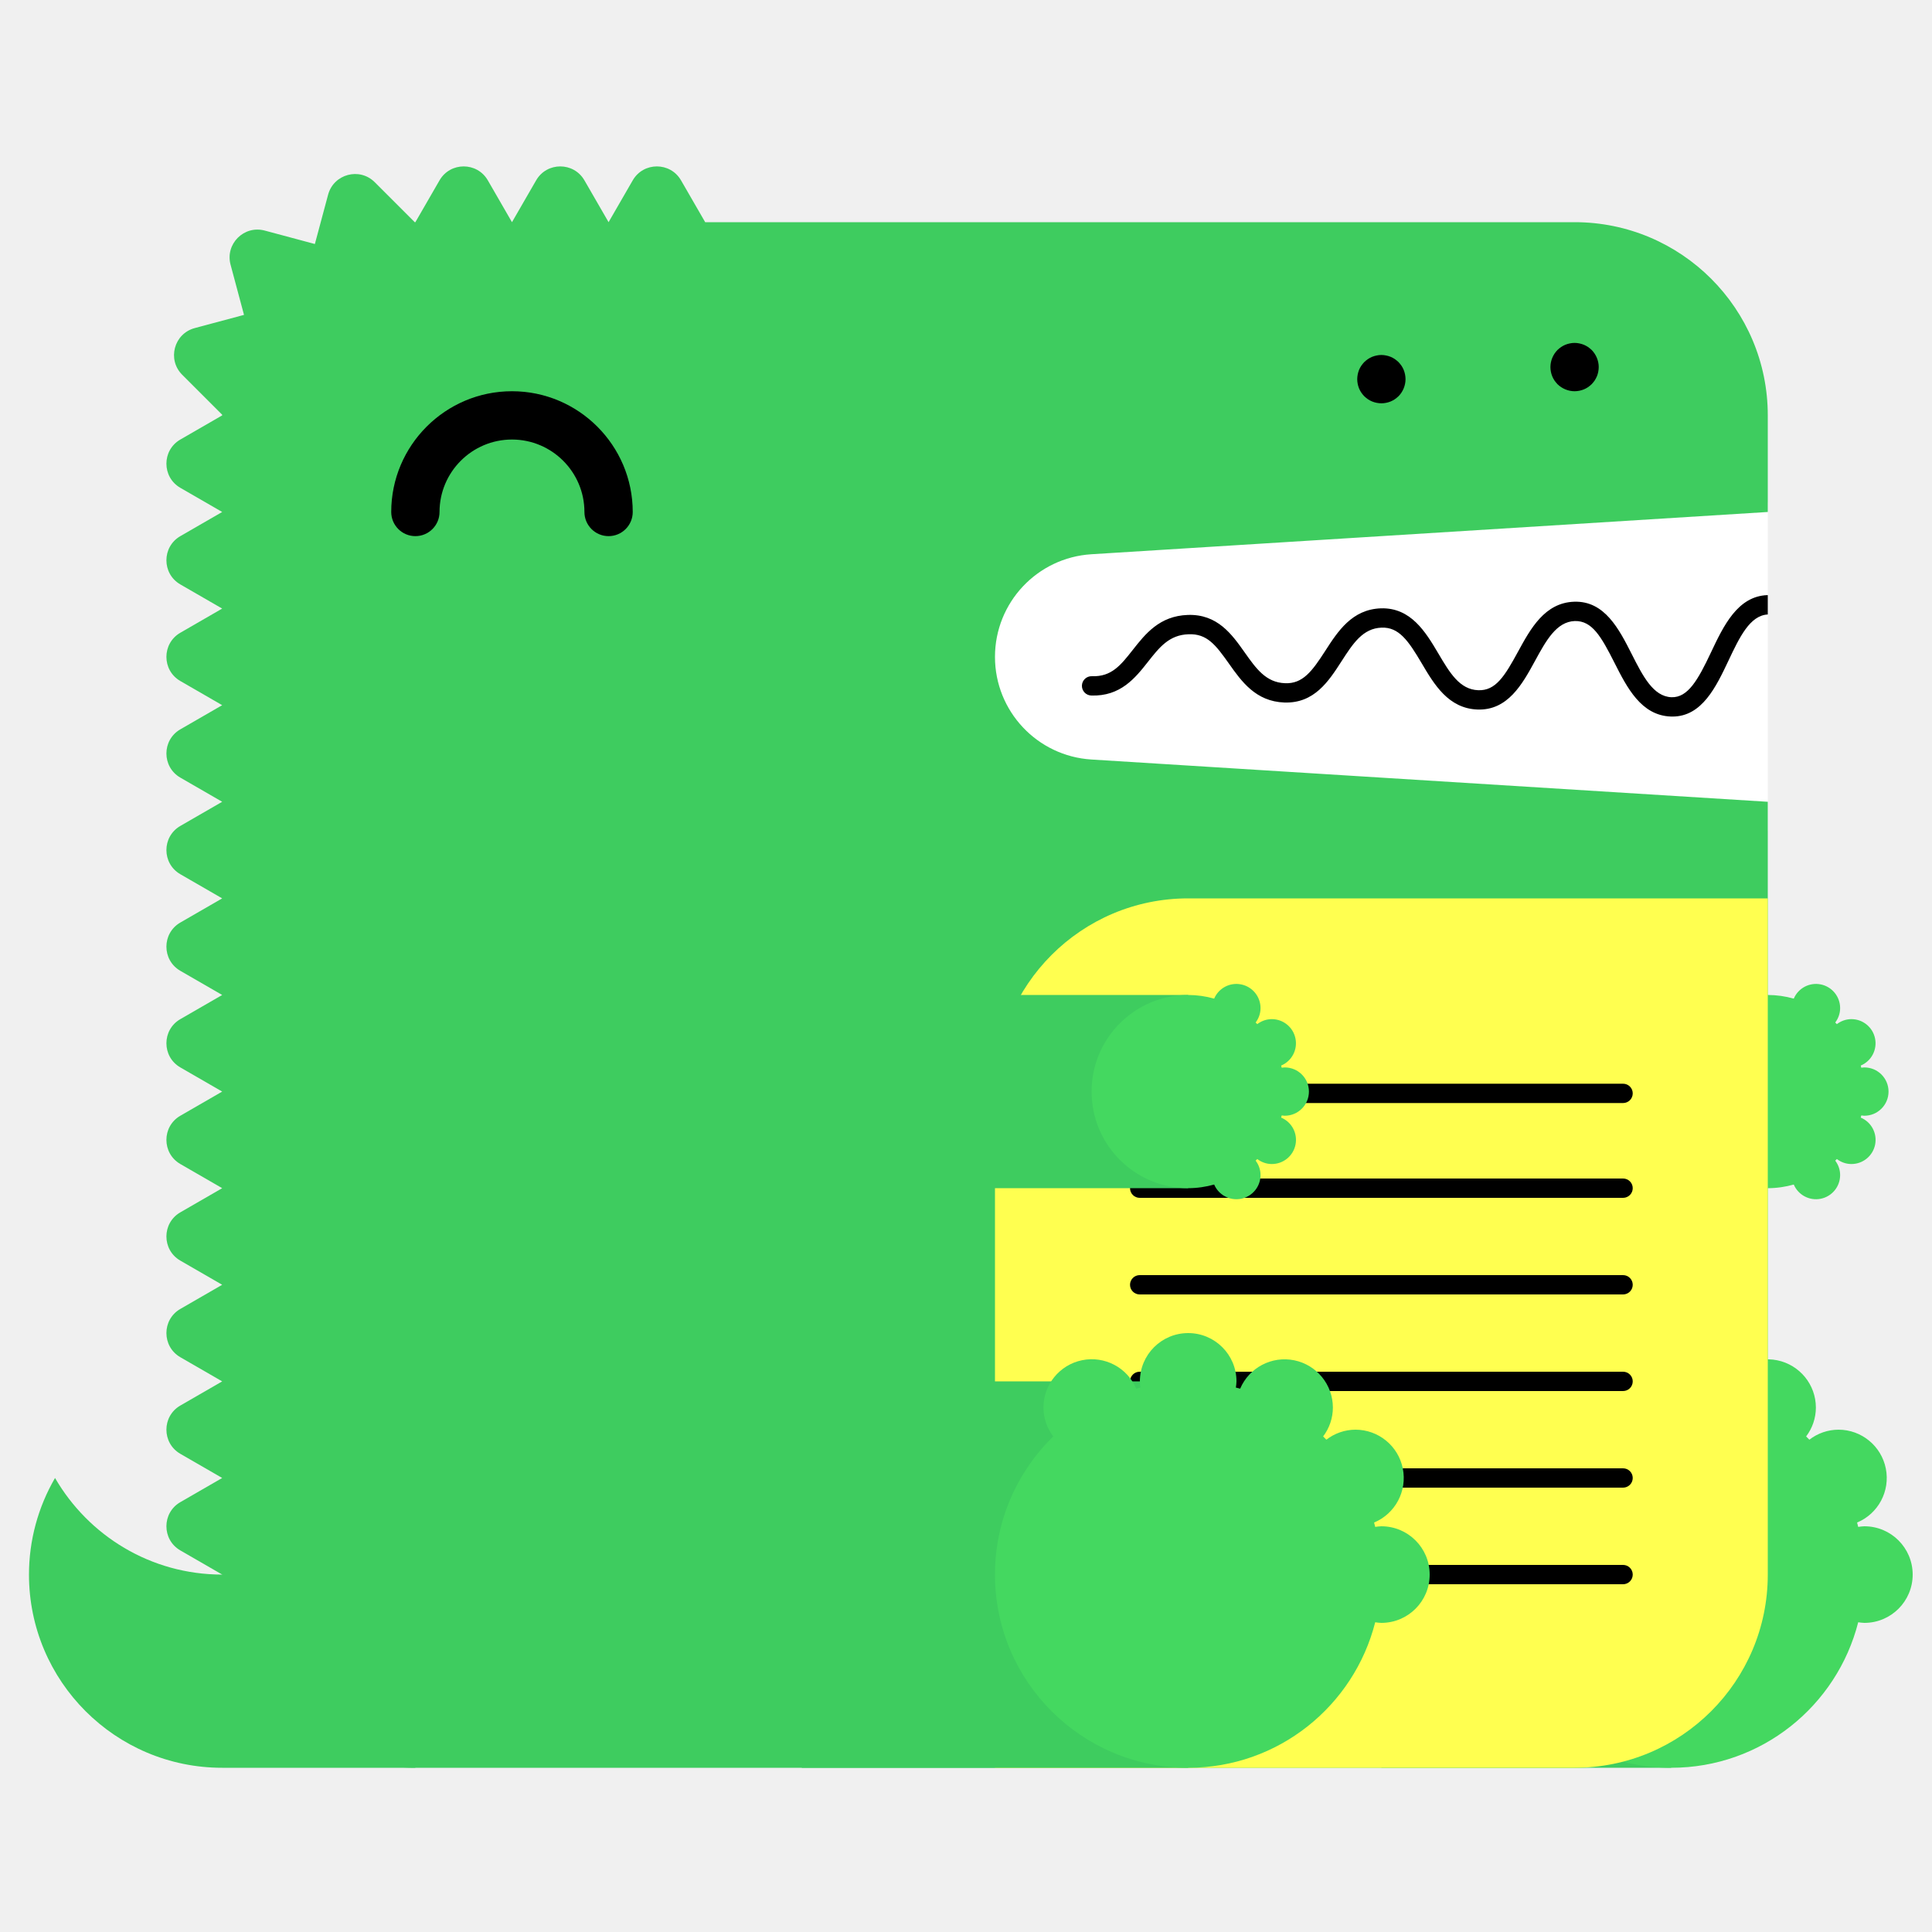
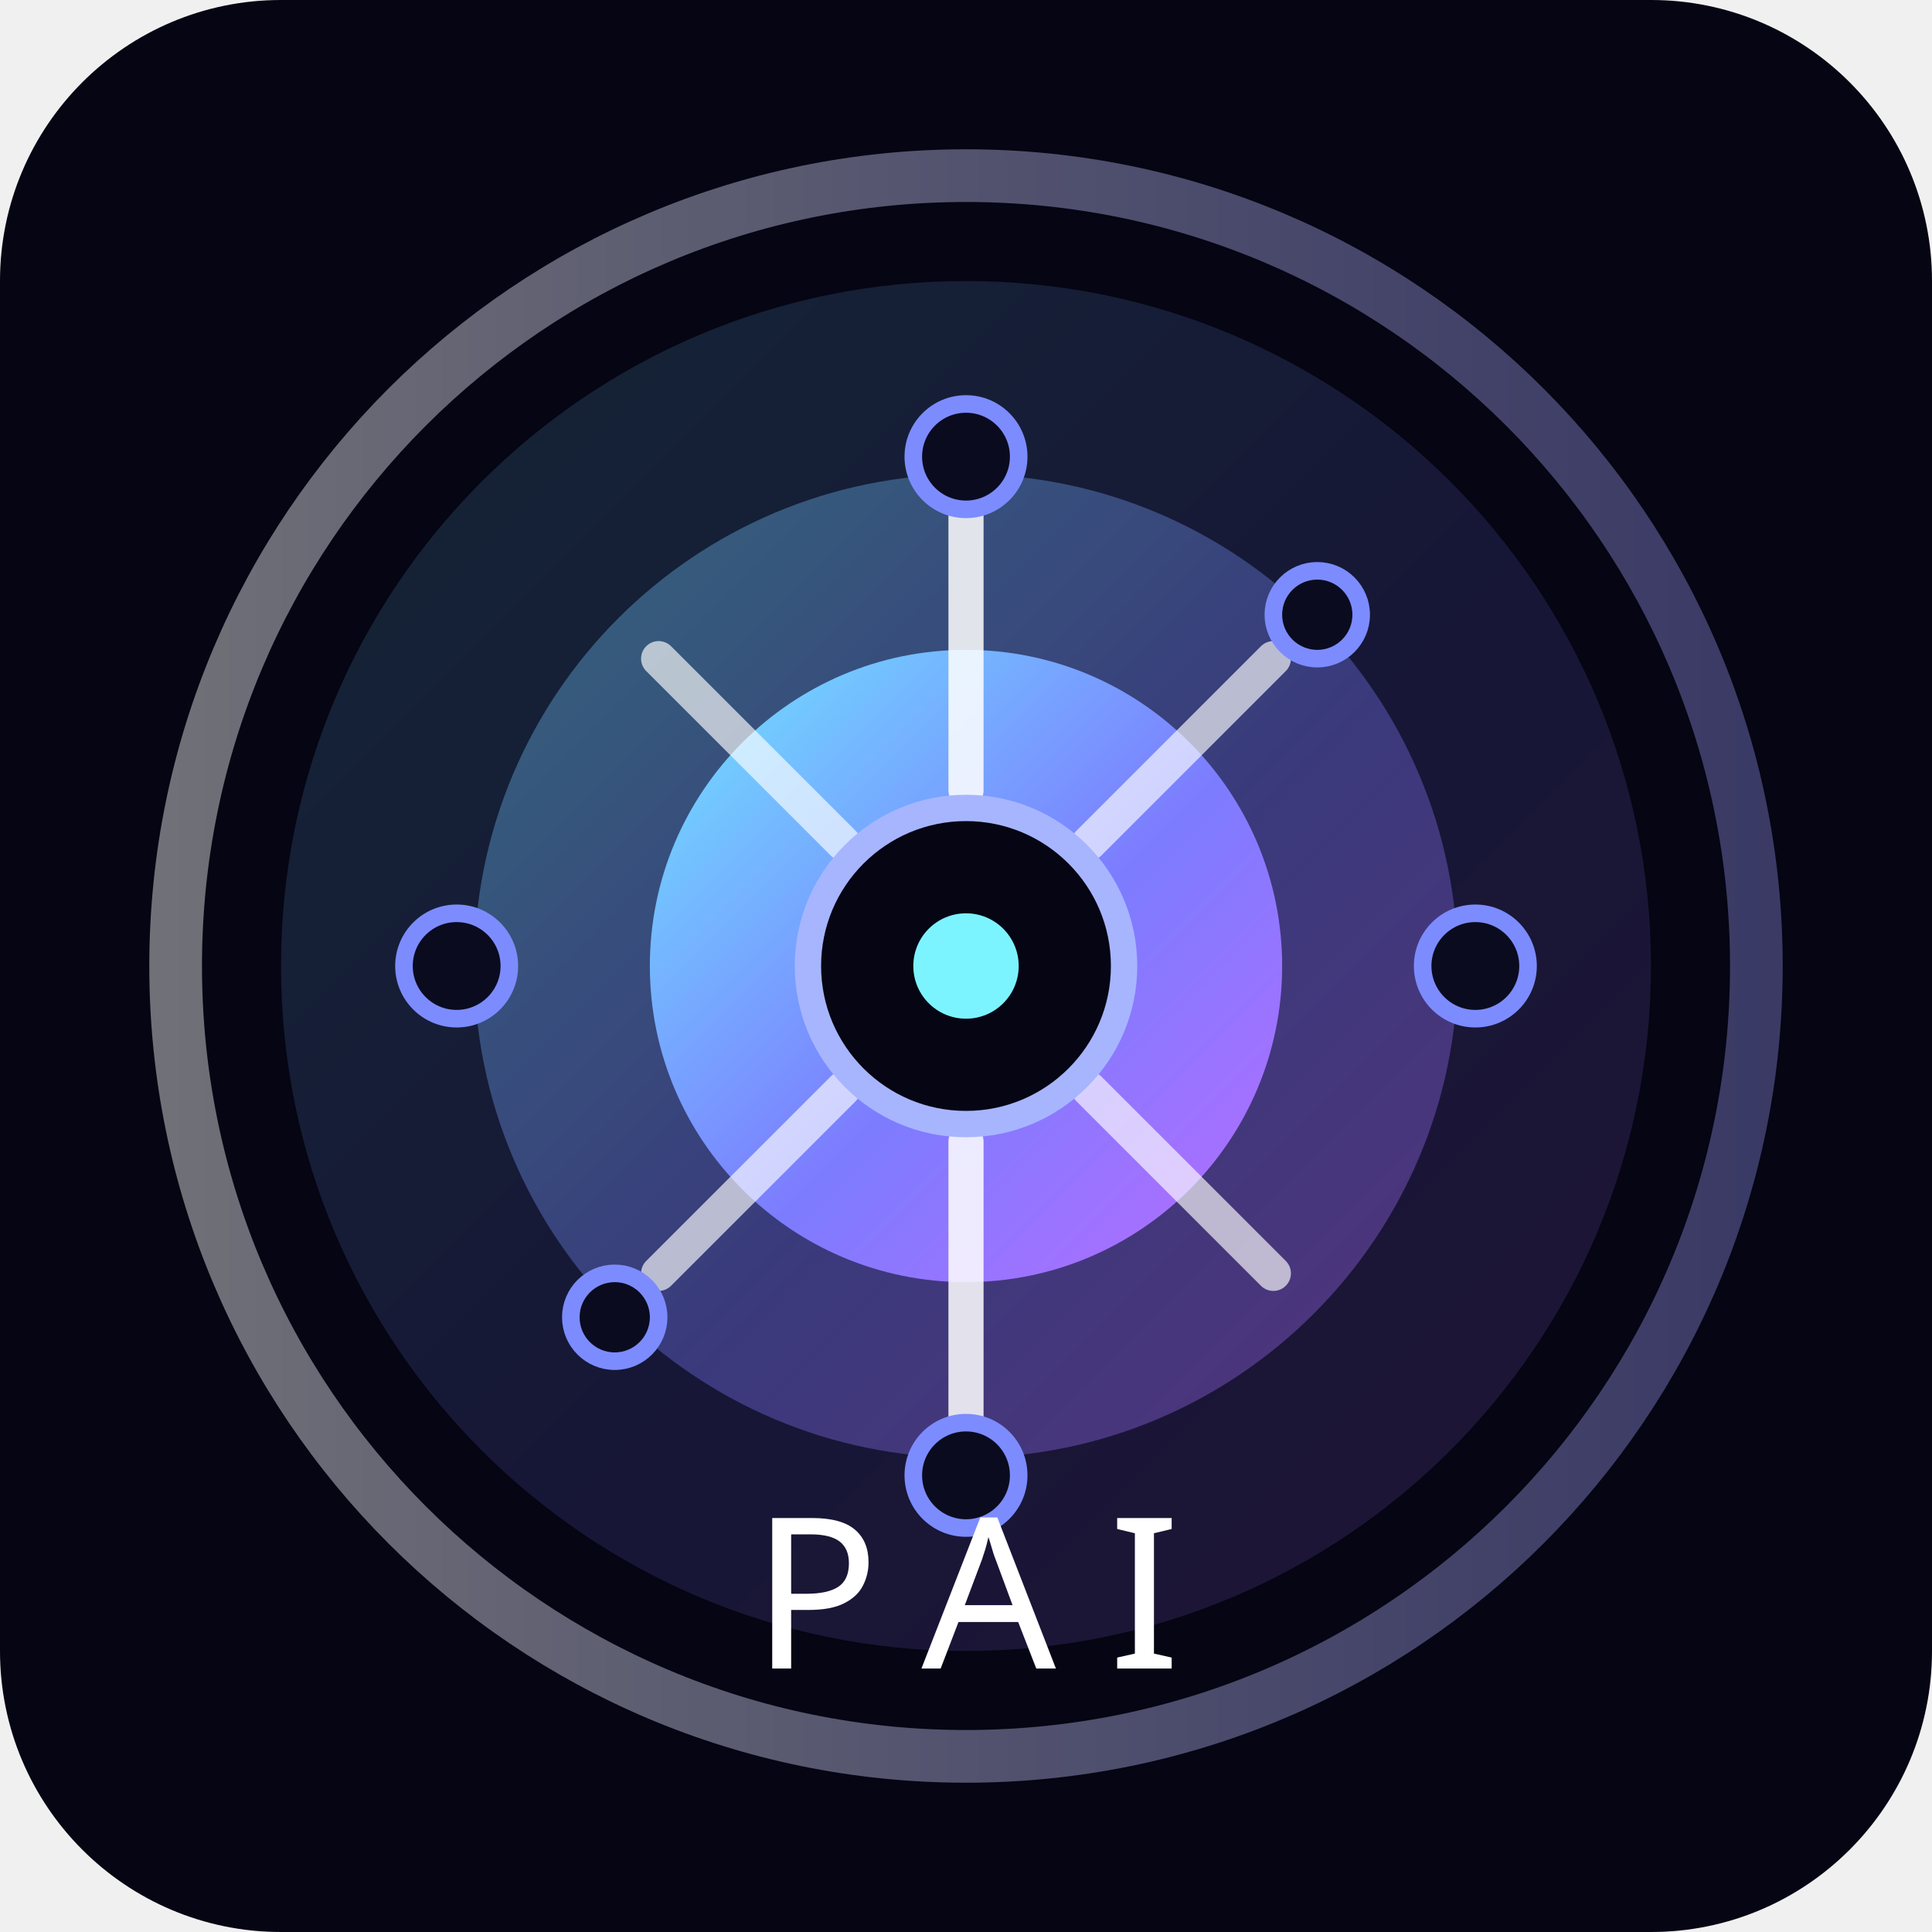
- <svg xmlns="http://www.w3.org/2000/svg" width="200" height="200" viewBox="0 0 200 200">
-   <g fill="none" fill-rule="evenodd">
-     <path fill="#FFF" d="M99 52h84v34H99z" />
-     <path d="M23 163c-7.398 0-13.843-4.027-17.303-10A19.886 19.886 0 0 0 3 163c0 11.046 8.954 20 20 20h20v-20H23z" fill="#3ECC5F" />
-     <path d="M112.98 57.376L183 53V43c0-11.046-8.954-20-20-20H73l-2.5-4.33c-1.112-1.925-3.889-1.925-5 0L63 23l-2.5-4.33c-1.111-1.925-3.889-1.925-5 0L53 23l-2.5-4.33c-1.111-1.925-3.889-1.925-5 0L43 23c-.022 0-.042.003-.065.003l-4.142-4.141c-1.57-1.571-4.252-.853-4.828 1.294l-1.369 5.104-5.192-1.392c-2.148-.575-4.111 1.389-3.535 3.536l1.39 5.193-5.102 1.367c-2.148.576-2.867 3.259-1.296 4.83l4.142 4.142c0 .021-.003.042-.003.064l-4.33 2.5c-1.925 1.111-1.925 3.889 0 5L23 53l-4.33 2.5c-1.925 1.111-1.925 3.889 0 5L23 63l-4.33 2.5c-1.925 1.111-1.925 3.889 0 5L23 73l-4.33 2.5c-1.925 1.111-1.925 3.889 0 5L23 83l-4.33 2.5c-1.925 1.111-1.925 3.889 0 5L23 93l-4.33 2.5c-1.925 1.111-1.925 3.889 0 5L23 103l-4.33 2.5c-1.925 1.111-1.925 3.889 0 5L23 113l-4.33 2.5c-1.925 1.111-1.925 3.889 0 5L23 123l-4.33 2.5c-1.925 1.111-1.925 3.889 0 5L23 133l-4.33 2.5c-1.925 1.111-1.925 3.889 0 5L23 143l-4.33 2.5c-1.925 1.111-1.925 3.889 0 5L23 153l-4.33 2.5c-1.925 1.111-1.925 3.889 0 5L23 163c0 11.046 8.954 20 20 20h120c11.046 0 20-8.954 20-20V83l-70.02-4.376A10.645 10.645 0 0 1 103 68c0-5.621 4.37-10.273 9.98-10.624" fill="#3ECC5F" />
-     <path fill="#3ECC5F" d="M143 183h30v-40h-30z" />
-     <path d="M193 158c-.219 0-.428.037-.639.064-.038-.15-.074-.301-.116-.451A5 5 0 0 0 190.32 148a4.96 4.96 0 0 0-3.016 1.036 26.531 26.531 0 0 0-.335-.336 4.955 4.955 0 0 0 1.011-2.987 5 5 0 0 0-9.599-1.959c-.148-.042-.297-.077-.445-.115.027-.211.064-.42.064-.639a5 5 0 0 0-5-5 5 5 0 0 0-5 5c0 .219.037.428.064.639-.148.038-.297.073-.445.115a4.998 4.998 0 0 0-9.599 1.959c0 1.125.384 2.151 1.011 2.987-3.717 3.632-6.031 8.693-6.031 14.3 0 11.046 8.954 20 20 20 9.339 0 17.16-6.41 19.361-15.064.211.027.42.064.639.064a5 5 0 0 0 5-5 5 5 0 0 0-5-5" fill="#44D860" />
-     <path fill="#3ECC5F" d="M153 123h30v-20h-30z" />
-     <path d="M193 115.5a2.5 2.5 0 1 0 0-5c-.109 0-.214.019-.319.032-.02-.075-.037-.15-.058-.225a2.501 2.501 0 0 0-.963-4.807c-.569 0-1.088.197-1.508.518a6.653 6.653 0 0 0-.168-.168c.314-.417.506-.931.506-1.494a2.5 2.5 0 0 0-4.8-.979A9.987 9.987 0 0 0 183 103c-5.522 0-10 4.478-10 10s4.478 10 10 10c.934 0 1.833-.138 2.69-.377a2.5 2.5 0 0 0 4.8-.979c0-.563-.192-1.077-.506-1.494.057-.055.113-.111.168-.168.42.321.939.518 1.508.518a2.5 2.5 0 0 0 .963-4.807c.021-.074.038-.15.058-.225.105.013.21.032.319.032" fill="#44D860" />
-     <path d="M63 55.5a2.5 2.5 0 0 1-2.5-2.5c0-4.136-3.364-7.5-7.5-7.5s-7.5 3.364-7.5 7.5a2.5 2.5 0 1 1-5 0c0-6.893 5.607-12.5 12.5-12.5S65.5 46.107 65.5 53a2.5 2.5 0 0 1-2.5 2.5" fill="#000" />
-     <path d="M103 183h60c11.046 0 20-8.954 20-20V93h-60c-11.046 0-20 8.954-20 20v70z" fill="#FFFF50" />
-     <path d="M168.02 124h-50.04a1 1 0 1 1 0-2h50.04a1 1 0 1 1 0 2m0 20h-50.04a1 1 0 1 1 0-2h50.04a1 1 0 1 1 0 2m0 20h-50.04a1 1 0 1 1 0-2h50.04a1 1 0 1 1 0 2m0-49.814h-50.04a1 1 0 1 1 0-2h50.04a1 1 0 1 1 0 2m0 19.814h-50.04a1 1 0 1 1 0-2h50.04a1 1 0 1 1 0 2m0 20h-50.04a1 1 0 1 1 0-2h50.04a1 1 0 1 1 0 2M183 61.611c-.012 0-.022-.006-.034-.005-3.09.105-4.552 3.196-5.842 5.923-1.346 2.85-2.387 4.703-4.093 4.647-1.889-.068-2.969-2.202-4.113-4.46-1.314-2.594-2.814-5.536-5.963-5.426-3.046.104-4.513 2.794-5.807 5.167-1.377 2.528-2.314 4.065-4.121 3.994-1.927-.07-2.951-1.805-4.136-3.813-1.321-2.236-2.848-4.75-5.936-4.664-2.994.103-4.465 2.385-5.763 4.4-1.373 2.13-2.335 3.428-4.165 3.351-1.973-.07-2.992-1.51-4.171-3.177-1.324-1.873-2.816-3.993-5.895-3.89-2.928.1-4.399 1.97-5.696 3.618-1.232 1.564-2.194 2.802-4.229 2.724a1 1 0 0 0-.072 2c3.017.101 4.545-1.8 5.872-3.487 1.177-1.496 2.193-2.787 4.193-2.855 1.926-.082 2.829 1.115 4.195 3.045 1.297 1.834 2.769 3.914 5.731 4.021 3.103.104 4.596-2.215 5.918-4.267 1.182-1.834 2.202-3.417 4.15-3.484 1.793-.067 2.769 1.35 4.145 3.681 1.297 2.197 2.766 4.686 5.787 4.796 3.125.108 4.634-2.62 5.949-5.035 1.139-2.088 2.214-4.06 4.119-4.126 1.793-.042 2.728 1.595 4.111 4.33 1.292 2.553 2.757 5.445 5.825 5.556l.169.003c3.064 0 4.518-3.075 5.805-5.794 1.139-2.41 2.217-4.68 4.067-4.773v-2z" fill="#000" />
-     <path fill="#3ECC5F" d="M83 183h40v-40H83z" />
-     <path d="M143 158c-.219 0-.428.037-.639.064-.038-.15-.074-.301-.116-.451A5 5 0 0 0 140.32 148a4.96 4.96 0 0 0-3.016 1.036 26.531 26.531 0 0 0-.335-.336 4.955 4.955 0 0 0 1.011-2.987 5 5 0 0 0-9.599-1.959c-.148-.042-.297-.077-.445-.115.027-.211.064-.42.064-.639a5 5 0 0 0-5-5 5 5 0 0 0-5 5c0 .219.037.428.064.639-.148.038-.297.073-.445.115a4.998 4.998 0 0 0-9.599 1.959c0 1.125.384 2.151 1.011 2.987-3.717 3.632-6.031 8.693-6.031 14.3 0 11.046 8.954 20 20 20 9.339 0 17.16-6.41 19.361-15.064.211.027.42.064.639.064a5 5 0 0 0 5-5 5 5 0 0 0-5-5" fill="#44D860" />
-     <path fill="#3ECC5F" d="M83 123h40v-20H83z" />
-     <path d="M133 115.5a2.5 2.5 0 1 0 0-5c-.109 0-.214.019-.319.032-.02-.075-.037-.15-.058-.225a2.501 2.501 0 0 0-.963-4.807c-.569 0-1.088.197-1.508.518a6.653 6.653 0 0 0-.168-.168c.314-.417.506-.931.506-1.494a2.5 2.5 0 0 0-4.8-.979A9.987 9.987 0 0 0 123 103c-5.522 0-10 4.478-10 10s4.478 10 10 10c.934 0 1.833-.138 2.69-.377a2.5 2.5 0 0 0 4.8-.979c0-.563-.192-1.077-.506-1.494.057-.055.113-.111.168-.168.42.321.939.518 1.508.518a2.5 2.5 0 0 0 .963-4.807c.021-.074.038-.15.058-.225.105.013.21.032.319.032" fill="#44D860" />
-     <path d="M143 41.75c-.16 0-.33-.02-.49-.05a2.52 2.52 0 0 1-.47-.14c-.15-.06-.29-.14-.431-.23-.13-.09-.259-.2-.38-.31-.109-.12-.219-.24-.309-.38s-.17-.28-.231-.43a2.619 2.619 0 0 1-.189-.96c0-.16.02-.33.05-.49.03-.16.08-.31.139-.47.061-.15.141-.29.231-.43.09-.13.2-.26.309-.38.121-.11.25-.22.38-.31.141-.09.281-.17.431-.23.149-.06.31-.11.47-.14.32-.07.65-.07.98 0 .159.03.32.08.47.14.149.06.29.14.43.23.13.09.259.2.38.31.11.12.22.25.31.38.09.14.17.28.23.43.06.16.11.31.14.47.029.16.05.33.05.49 0 .66-.271 1.31-.73 1.77-.121.11-.25.22-.38.31-.14.09-.281.17-.43.23a2.565 2.565 0 0 1-.96.19m20-1.25c-.66 0-1.3-.27-1.771-.73a3.802 3.802 0 0 1-.309-.38c-.09-.14-.17-.28-.231-.43a2.619 2.619 0 0 1-.189-.96c0-.66.27-1.3.729-1.77.121-.11.25-.22.38-.31.141-.09.281-.17.431-.23.149-.06.31-.11.47-.14.32-.07.66-.07.98 0 .159.03.32.08.47.14.149.06.29.14.43.23.13.09.259.2.38.31.459.47.73 1.11.73 1.77 0 .16-.021.33-.05.49-.03.16-.08.32-.14.47-.07.15-.14.29-.23.43-.09.13-.2.26-.31.38-.121.11-.25.22-.38.31-.14.09-.281.17-.43.23a2.565 2.565 0 0 1-.96.19" fill="#000" />
+ <svg xmlns="http://www.w3.org/2000/svg" width="220" height="220" viewBox="0 0 220 220" role="img" aria-labelledby="logoTitle logoDesc">
+   <defs>
+     <linearGradient id="orbGradient" x1="0%" y1="0%" x2="100%" y2="100%">
+       <stop offset="0%" stop-color="#6EE7FF" />
+       <stop offset="55%" stop-color="#7C7CFF" />
+       <stop offset="100%" stop-color="#B86BFF" />
+     </linearGradient>
+     <linearGradient id="ringGradient" x1="0%" y1="0%" x2="100%" y2="0%">
+       <stop offset="0%" stop-color="#FFFFFF" stop-opacity="0.85" />
+       <stop offset="100%" stop-color="#9C9CFF" stop-opacity="0.7" />
+     </linearGradient>
+   </defs>
+   <rect width="220" height="220" rx="32" fill="#050513" />
+   <g transform="translate(110 110)">
+     <circle r="78" fill="url(#orbGradient)" opacity="0.15" />
+     <circle r="56" fill="url(#orbGradient)" opacity="0.35" />
+     <circle r="36" fill="url(#orbGradient)" />
+     <circle r="90" stroke="url(#ringGradient)" stroke-width="6" fill="none" opacity="0.5" />
+     <g stroke="#ffffff" stroke-width="4" stroke-linecap="round" stroke-linejoin="round">
+       <path d="M0 -52 L0 -20 M0 20 L0 52" opacity="0.85" />
+       <path d="M-35 -35 L-14 -14 M14 14 L35 35" opacity="0.65" />
+       <path d="M35 -35 L14 -14 M-14 14 L-35 35" opacity="0.65" />
+     </g>
+     <g fill="#0B0B1F" stroke="#7C8CFF" stroke-width="2">
+       <circle cx="0" cy="-58" r="6" />
+       <circle cx="0" cy="58" r="6" />
+       <circle cx="58" cy="0" r="6" />
+       <circle cx="-58" cy="0" r="6" />
+       <circle cx="40" cy="-40" r="5" />
+       <circle cx="-40" cy="40" r="5" />
+     </g>
+     <circle r="18" fill="#050513" stroke="#A7B5FF" stroke-width="3" />
+     <circle r="6" fill="#7CF4FF" />
  </g>
+   <text x="110" y="190" text-anchor="middle" font-family="Space Grotesk, 'DM Sans', sans-serif" font-size="24" letter-spacing="0.25em" fill="#ffffff">
+     PAI
+   </text>
</svg>
